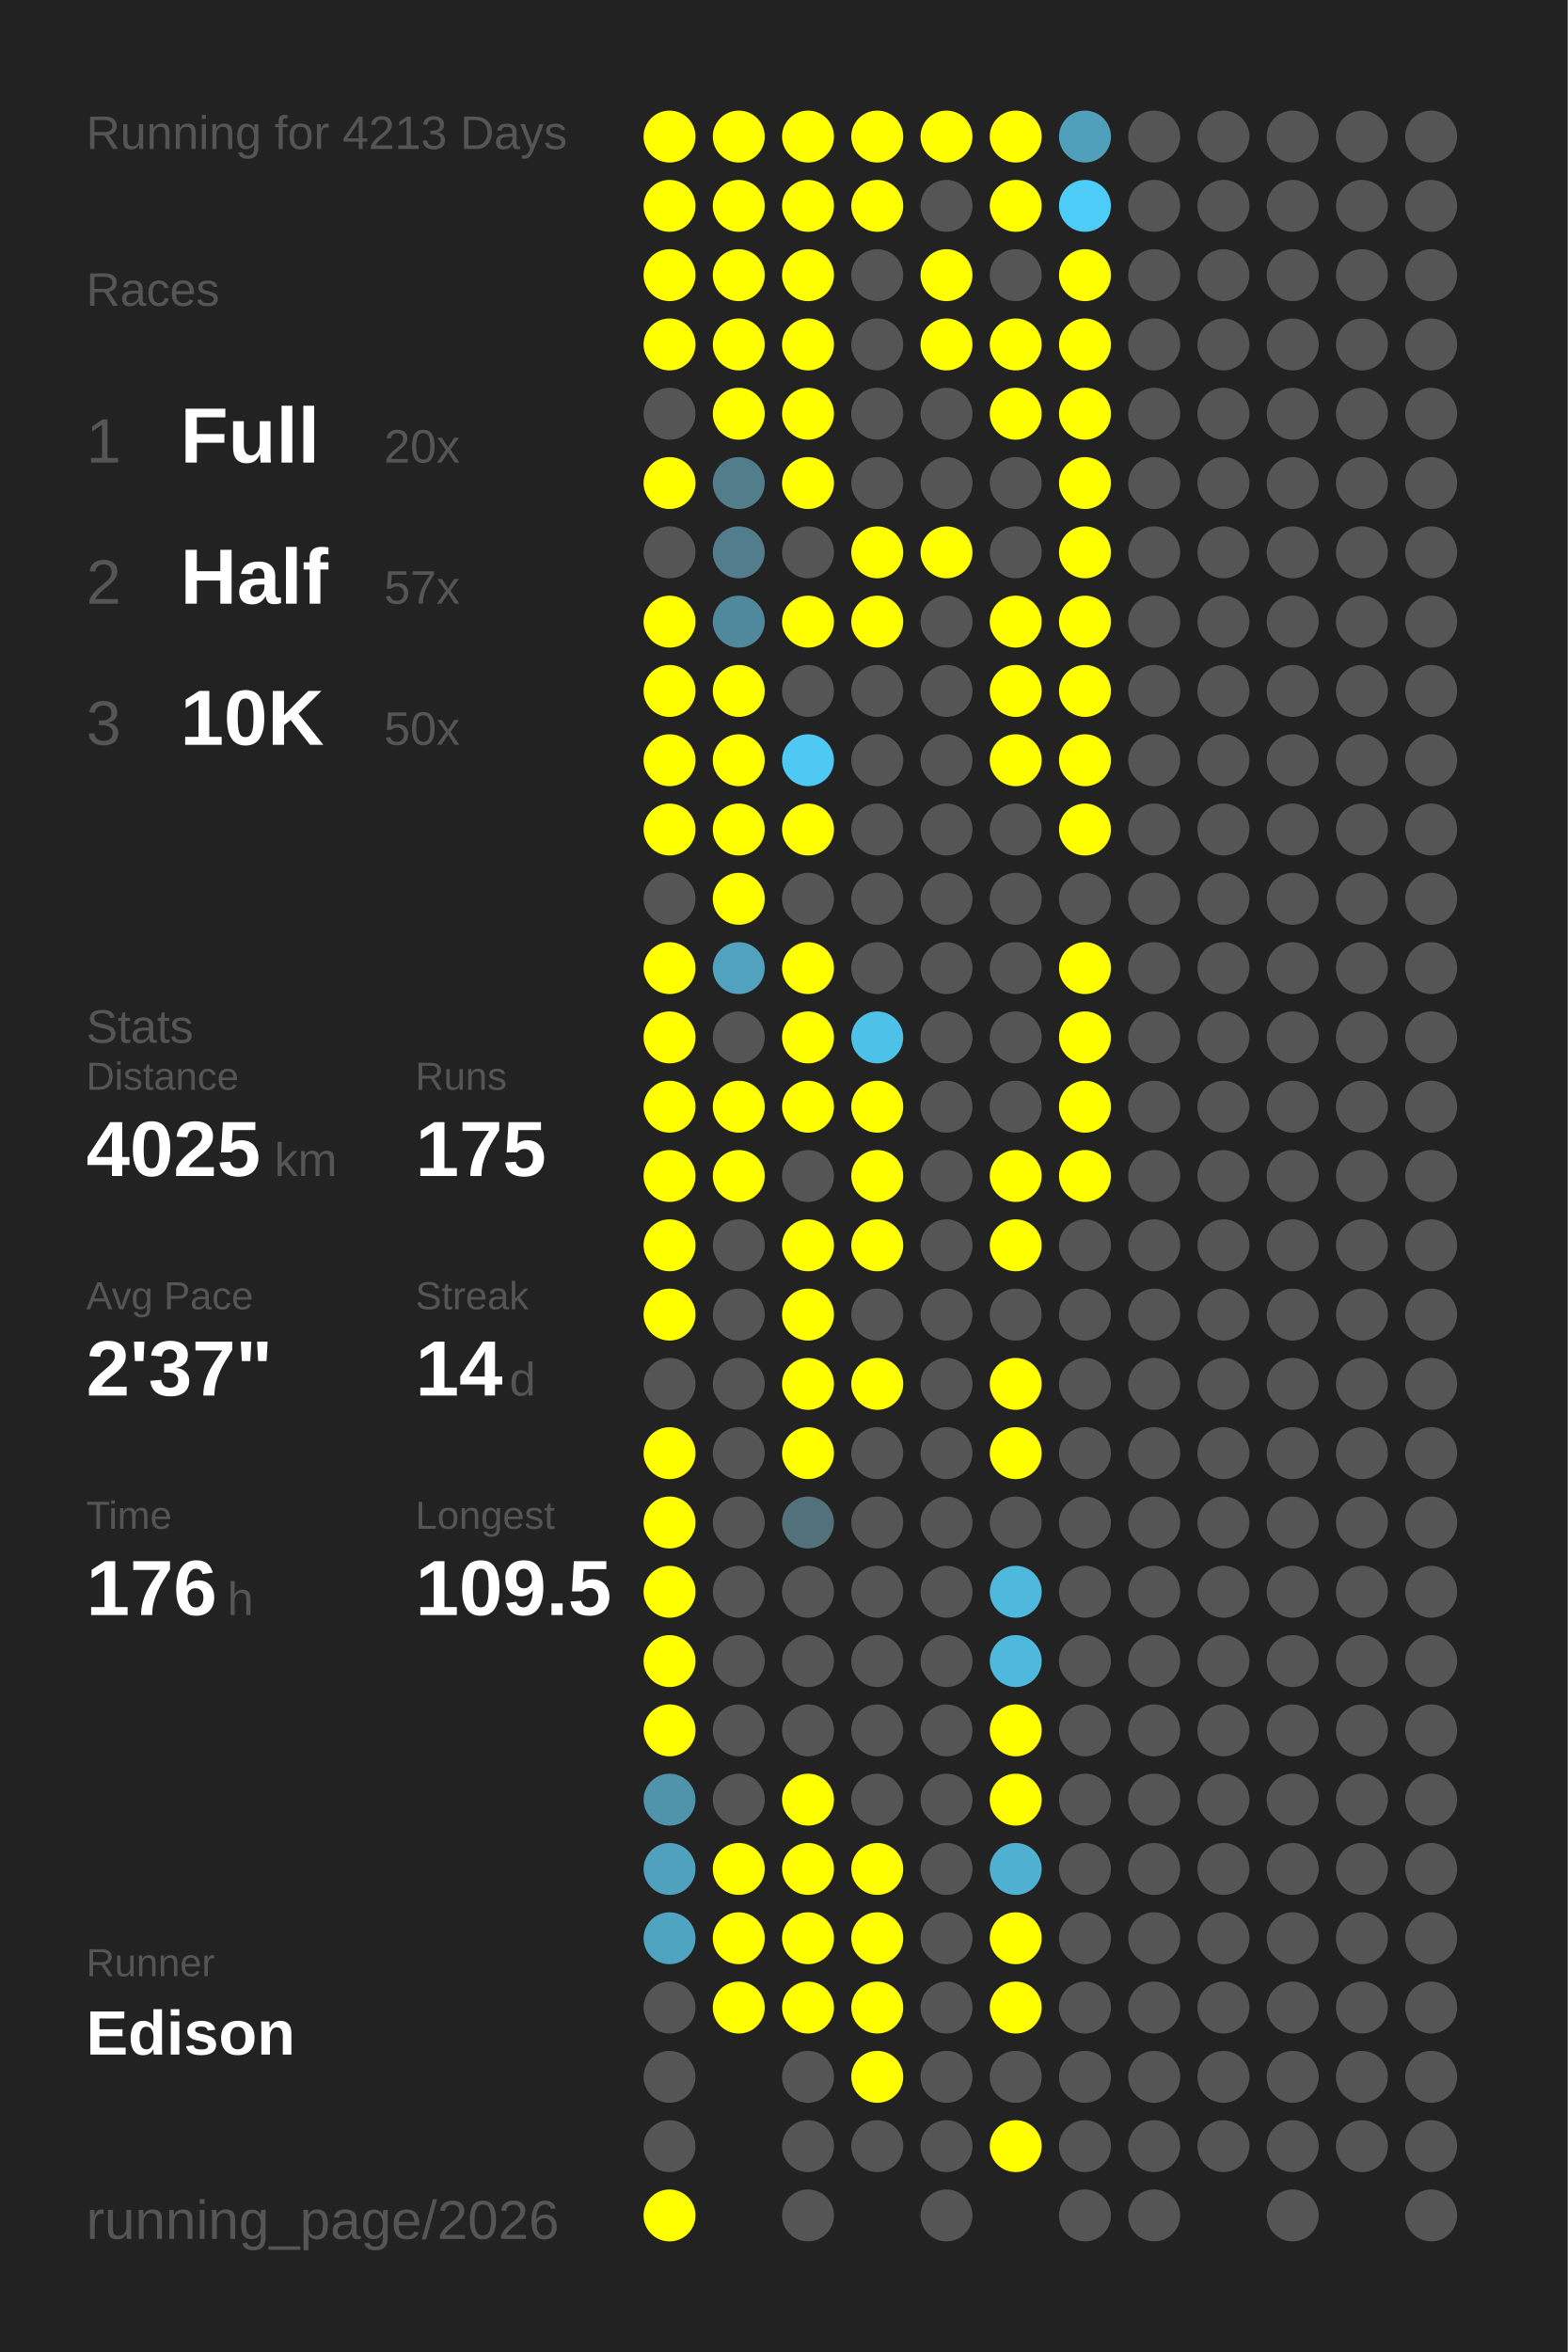
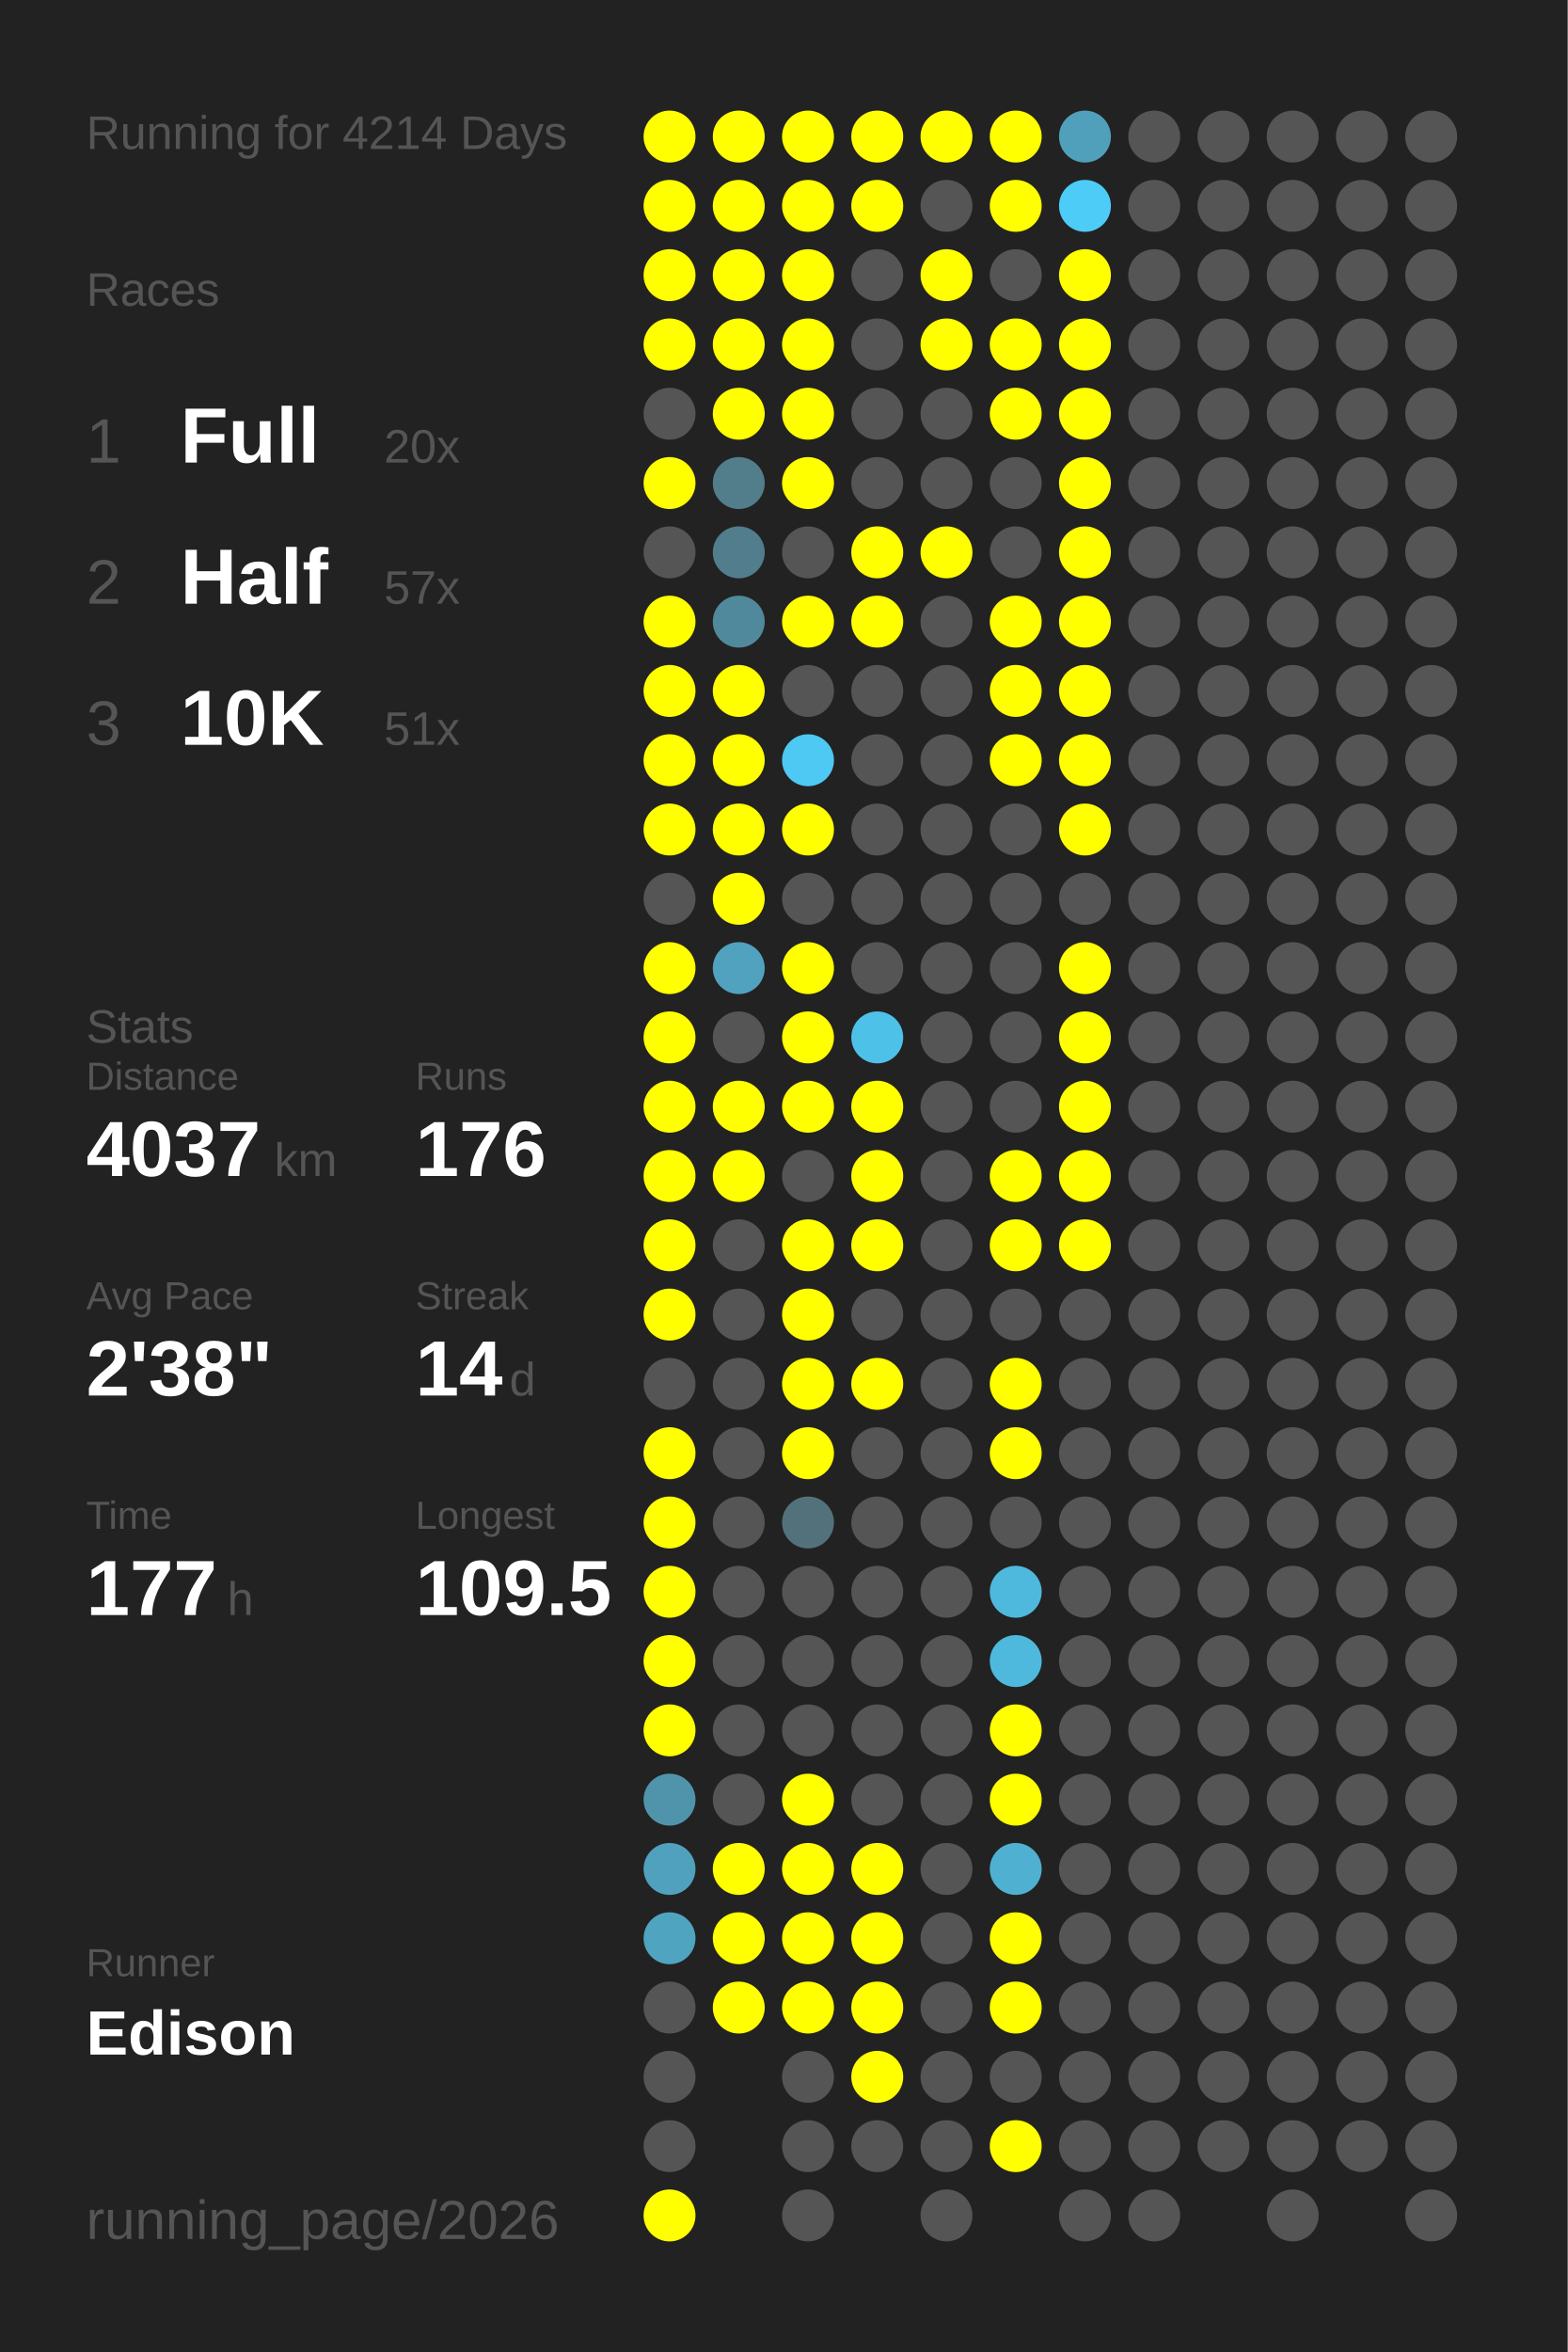
<svg xmlns="http://www.w3.org/2000/svg" baseProfile="full" height="300mm" version="1.1" viewBox="0,0,200,300" width="200mm">
  <defs />
  <rect fill="#222222" height="300" width="200" x="0" y="0" />
-   <text fill="#555555" style="font-size:6px; font-family:Arial;" x="11" y="19">Running for 4213 Days</text>
+   <text fill="#555555" style="font-size:6px; font-family:Arial;" x="11" y="19">Running for 4214 Days</text>
  <text fill="#555555" style="font-size:6px; font-family:Arial;" x="11" y="39">Races</text>
  <text fill="#555555" style="font-size:8px; font-family:Arial;" x="11" y="59">1</text>
  <text fill="#FFFFFF" style="font-size:10px; font-family:Arial; font-weight:bold;" x="23" y="59">Full</text>
  <text fill="#555555" style="font-size:6px; font-family:Arial;" x="49" y="59">20x</text>
  <text fill="#555555" style="font-size:8px; font-family:Arial;" x="11" y="77">2</text>
  <text fill="#FFFFFF" style="font-size:10px; font-family:Arial; font-weight:bold;" x="23" y="77">Half</text>
  <text fill="#555555" style="font-size:6px; font-family:Arial;" x="49" y="77">57x</text>
  <text fill="#555555" style="font-size:8px; font-family:Arial;" x="11" y="95">3</text>
  <text fill="#FFFFFF" style="font-size:10px; font-family:Arial; font-weight:bold;" x="23" y="95">10K</text>
-   <text fill="#555555" style="font-size:6px; font-family:Arial;" x="49" y="95">50x</text>
+   <text fill="#555555" style="font-size:6px; font-family:Arial;" x="49" y="95">51x</text>
  <text fill="#555555" style="font-size:6px; font-family:Arial;" x="11" y="133">Stats</text>
  <text fill="#555555" style="font-size:5px; font-family:Arial;" x="11" y="139">Distance</text>
-   <text fill="#FFFFFF" style="font-size:10px; font-family:Arial; font-weight:bold;" x="11" y="150">4025</text>
+   <text fill="#FFFFFF" style="font-size:10px; font-family:Arial; font-weight:bold;" x="11" y="150">4037</text>
  <text fill="#555555" style="font-size:6px; font-family:Arial;" x="35" y="150">km</text>
  <text fill="#555555" style="font-size:5px; font-family:Arial;" x="53" y="139">Runs</text>
-   <text fill="#FFFFFF" style="font-size:10px; font-family:Arial; font-weight:bold;" x="53" y="150">175</text>
+   <text fill="#FFFFFF" style="font-size:10px; font-family:Arial; font-weight:bold;" x="53" y="150">176</text>
  <text fill="#555555" style="font-size:5px; font-family:Arial;" x="11" y="167">Avg Pace</text>
-   <text fill="#FFFFFF" style="font-size:10px; font-family:Arial; font-weight:bold;" x="11" y="178">2'37"</text>
+   <text fill="#FFFFFF" style="font-size:10px; font-family:Arial; font-weight:bold;" x="11" y="178">2'38"</text>
  <text fill="#555555" style="font-size:5px; font-family:Arial;" x="53" y="167">Streak</text>
  <text fill="#FFFFFF" style="font-size:10px; font-family:Arial; font-weight:bold;" x="53" y="178">14</text>
  <text fill="#555555" style="font-size:6px; font-family:Arial;" x="65" y="178">d</text>
  <text fill="#555555" style="font-size:5px; font-family:Arial;" x="11" y="195">Time</text>
-   <text fill="#FFFFFF" style="font-size:10px; font-family:Arial; font-weight:bold;" x="11" y="206">176</text>
+   <text fill="#FFFFFF" style="font-size:10px; font-family:Arial; font-weight:bold;" x="11" y="206">177</text>
  <text fill="#555555" style="font-size:6px; font-family:Arial;" x="29" y="206">h</text>
  <text fill="#555555" style="font-size:5px; font-family:Arial;" x="53" y="195">Longest</text>
  <text fill="#FFFFFF" style="font-size:10px; font-family:Arial; font-weight:bold;" x="53" y="206">109.5</text>
  <text fill="#555555" style="font-size:5px; font-family:Arial;" x="11" y="252.065">Runner</text>
  <text fill="#FFFFFF" style="font-size:8px; font-family:Arial; font-weight:bold;" x="11" y="262.065">Edison</text>
  <text fill="#555555" style="font-size:7px; font-family:Arial;" x="11" y="285.581">running_page/2026</text>
  <circle cx="85.417" cy="17.419" fill="#FFFF00" r="3.312" />
  <circle cx="85.417" cy="26.258" fill="#FFFF00" r="3.312" />
  <circle cx="85.417" cy="35.097" fill="#FFFF00" r="3.312" />
  <circle cx="85.417" cy="43.935" fill="#FFFF00" r="3.312" />
  <circle cx="85.417" cy="52.774" fill="#555555" r="3.312" />
  <circle cx="85.417" cy="61.613" fill="#FFFF00" r="3.312" />
  <circle cx="85.417" cy="70.452" fill="#555555" r="3.312" />
  <circle cx="85.417" cy="79.29" fill="#FFFF00" r="3.312" />
  <circle cx="85.417" cy="88.129" fill="#FFFF00" r="3.312" />
  <circle cx="85.417" cy="96.968" fill="#FFFF00" r="3.312" />
  <circle cx="85.417" cy="105.806" fill="#FFFF00" r="3.312" />
  <circle cx="85.417" cy="114.645" fill="#555555" r="3.312" />
  <circle cx="85.417" cy="123.484" fill="#FFFF00" r="3.312" />
  <circle cx="85.417" cy="132.323" fill="#FFFF00" r="3.312" />
  <circle cx="85.417" cy="141.161" fill="#FFFF00" r="3.312" />
  <circle cx="85.417" cy="150" fill="#FFFF00" r="3.312" />
  <circle cx="85.417" cy="158.839" fill="#FFFF00" r="3.312" />
  <circle cx="85.417" cy="167.677" fill="#FFFF00" r="3.312" />
  <circle cx="85.417" cy="176.516" fill="#555555" r="3.312" />
  <circle cx="85.417" cy="185.355" fill="#FFFF00" r="3.312" />
  <circle cx="85.417" cy="194.194" fill="#FFFF00" r="3.312" />
  <circle cx="85.417" cy="203.032" fill="#FFFF00" r="3.312" />
  <circle cx="85.417" cy="211.871" fill="#FFFF00" r="3.312" />
  <circle cx="85.417" cy="220.71" fill="#FFFF00" r="3.312" />
  <circle cx="85.417" cy="229.548" fill="#5094ab" r="3.312" />
  <circle cx="85.417" cy="238.387" fill="#50a1bd" r="3.312" />
  <circle cx="85.417" cy="247.226" fill="#4fa4c0" r="3.312" />
  <circle cx="85.417" cy="256.065" fill="#555555" r="3.312" />
  <circle cx="85.417" cy="264.903" fill="#555555" r="3.312" />
  <circle cx="85.417" cy="273.742" fill="#555555" r="3.312" />
  <circle cx="85.417" cy="282.581" fill="#FFFF00" r="3.312" />
  <circle cx="94.25" cy="17.419" fill="#FFFF00" r="3.312" />
  <circle cx="94.25" cy="26.258" fill="#FFFF00" r="3.312" />
  <circle cx="94.25" cy="35.097" fill="#FFFF00" r="3.312" />
  <circle cx="94.25" cy="43.935" fill="#FFFF00" r="3.312" />
  <circle cx="94.25" cy="52.774" fill="#FFFF00" r="3.312" />
  <circle cx="94.25" cy="61.613" fill="#527d8b" r="3.312" />
  <circle cx="94.25" cy="70.452" fill="#527d8c" r="3.312" />
  <circle cx="94.25" cy="79.29" fill="#51899c" r="3.312" />
  <circle cx="94.25" cy="88.129" fill="#FFFF00" r="3.312" />
  <circle cx="94.25" cy="96.968" fill="#FFFF00" r="3.312" />
  <circle cx="94.25" cy="105.806" fill="#FFFF00" r="3.312" />
  <circle cx="94.25" cy="114.645" fill="#FFFF00" r="3.312" />
  <circle cx="94.25" cy="123.484" fill="#50a2be" r="3.312" />
  <circle cx="94.25" cy="132.323" fill="#555555" r="3.312" />
  <circle cx="94.25" cy="141.161" fill="#FFFF00" r="3.312" />
  <circle cx="94.25" cy="150" fill="#FFFF00" r="3.312" />
  <circle cx="94.25" cy="158.839" fill="#555555" r="3.312" />
  <circle cx="94.25" cy="167.677" fill="#555555" r="3.312" />
  <circle cx="94.25" cy="176.516" fill="#555555" r="3.312" />
  <circle cx="94.25" cy="185.355" fill="#555555" r="3.312" />
  <circle cx="94.25" cy="194.194" fill="#555555" r="3.312" />
  <circle cx="94.25" cy="203.032" fill="#555555" r="3.312" />
  <circle cx="94.25" cy="211.871" fill="#555555" r="3.312" />
  <circle cx="94.25" cy="220.71" fill="#555555" r="3.312" />
  <circle cx="94.25" cy="229.548" fill="#555555" r="3.312" />
  <circle cx="94.25" cy="238.387" fill="#FFFF00" r="3.312" />
  <circle cx="94.25" cy="247.226" fill="#FFFF00" r="3.312" />
  <circle cx="94.25" cy="256.065" fill="#FFFF00" r="3.312" />
  <circle cx="103.083" cy="17.419" fill="#FFFF00" r="3.312" />
  <circle cx="103.083" cy="26.258" fill="#FFFF00" r="3.312" />
  <circle cx="103.083" cy="35.097" fill="#FFFF00" r="3.312" />
  <circle cx="103.083" cy="43.935" fill="#FFFF00" r="3.312" />
  <circle cx="103.083" cy="52.774" fill="#FFFF00" r="3.312" />
  <circle cx="103.083" cy="61.613" fill="#FFFF00" r="3.312" />
  <circle cx="103.083" cy="70.452" fill="#555555" r="3.312" />
  <circle cx="103.083" cy="79.29" fill="#FFFF00" r="3.312" />
  <circle cx="103.083" cy="88.129" fill="#555555" r="3.312" />
  <circle cx="103.083" cy="96.968" fill="#4dc9f3" r="3.312" />
  <circle cx="103.083" cy="105.806" fill="#FFFF00" r="3.312" />
  <circle cx="103.083" cy="114.645" fill="#555555" r="3.312" />
  <circle cx="103.083" cy="123.484" fill="#FFFF00" r="3.312" />
  <circle cx="103.083" cy="132.323" fill="#FFFF00" r="3.312" />
  <circle cx="103.083" cy="141.161" fill="#FFFF00" r="3.312" />
  <circle cx="103.083" cy="150" fill="#555555" r="3.312" />
  <circle cx="103.083" cy="158.839" fill="#FFFF00" r="3.312" />
  <circle cx="103.083" cy="167.677" fill="#FFFF00" r="3.312" />
  <circle cx="103.083" cy="176.516" fill="#FFFF00" r="3.312" />
  <circle cx="103.083" cy="185.355" fill="#FFFF00" r="3.312" />
  <circle cx="103.083" cy="194.194" fill="#53717b" r="3.312" />
  <circle cx="103.083" cy="203.032" fill="#555555" r="3.312" />
  <circle cx="103.083" cy="211.871" fill="#555555" r="3.312" />
  <circle cx="103.083" cy="220.71" fill="#555555" r="3.312" />
  <circle cx="103.083" cy="229.548" fill="#FFFF00" r="3.312" />
  <circle cx="103.083" cy="238.387" fill="#FFFF00" r="3.312" />
  <circle cx="103.083" cy="247.226" fill="#FFFF00" r="3.312" />
  <circle cx="103.083" cy="256.065" fill="#FFFF00" r="3.312" />
  <circle cx="103.083" cy="264.903" fill="#555555" r="3.312" />
  <circle cx="103.083" cy="273.742" fill="#555555" r="3.312" />
  <circle cx="103.083" cy="282.581" fill="#555555" r="3.312" />
  <circle cx="111.917" cy="17.419" fill="#FFFF00" r="3.312" />
  <circle cx="111.917" cy="26.258" fill="#FFFF00" r="3.312" />
  <circle cx="111.917" cy="35.097" fill="#555555" r="3.312" />
  <circle cx="111.917" cy="43.935" fill="#555555" r="3.312" />
  <circle cx="111.917" cy="52.774" fill="#555555" r="3.312" />
  <circle cx="111.917" cy="61.613" fill="#555555" r="3.312" />
  <circle cx="111.917" cy="70.452" fill="#FFFF00" r="3.312" />
  <circle cx="111.917" cy="79.29" fill="#FFFF00" r="3.312" />
  <circle cx="111.917" cy="88.129" fill="#555555" r="3.312" />
  <circle cx="111.917" cy="96.968" fill="#555555" r="3.312" />
  <circle cx="111.917" cy="105.806" fill="#555555" r="3.312" />
  <circle cx="111.917" cy="114.645" fill="#555555" r="3.312" />
  <circle cx="111.917" cy="123.484" fill="#555555" r="3.312" />
  <circle cx="111.917" cy="132.323" fill="#4ec1e8" r="3.312" />
  <circle cx="111.917" cy="141.161" fill="#FFFF00" r="3.312" />
  <circle cx="111.917" cy="150" fill="#FFFF00" r="3.312" />
  <circle cx="111.917" cy="158.839" fill="#FFFF00" r="3.312" />
  <circle cx="111.917" cy="167.677" fill="#555555" r="3.312" />
  <circle cx="111.917" cy="176.516" fill="#FFFF00" r="3.312" />
  <circle cx="111.917" cy="185.355" fill="#555555" r="3.312" />
  <circle cx="111.917" cy="194.194" fill="#555555" r="3.312" />
  <circle cx="111.917" cy="203.032" fill="#555555" r="3.312" />
  <circle cx="111.917" cy="211.871" fill="#555555" r="3.312" />
  <circle cx="111.917" cy="220.71" fill="#555555" r="3.312" />
  <circle cx="111.917" cy="229.548" fill="#555555" r="3.312" />
  <circle cx="111.917" cy="238.387" fill="#FFFF00" r="3.312" />
  <circle cx="111.917" cy="247.226" fill="#FFFF00" r="3.312" />
  <circle cx="111.917" cy="256.065" fill="#FFFF00" r="3.312" />
  <circle cx="111.917" cy="264.903" fill="#FFFF00" r="3.312" />
  <circle cx="111.917" cy="273.742" fill="#555555" r="3.312" />
  <circle cx="120.75" cy="17.419" fill="#FFFF00" r="3.312" />
  <circle cx="120.75" cy="26.258" fill="#555555" r="3.312" />
  <circle cx="120.75" cy="35.097" fill="#FFFF00" r="3.312" />
  <circle cx="120.75" cy="43.935" fill="#FFFF00" r="3.312" />
  <circle cx="120.75" cy="52.774" fill="#555555" r="3.312" />
  <circle cx="120.75" cy="61.613" fill="#555555" r="3.312" />
  <circle cx="120.75" cy="70.452" fill="#FFFF00" r="3.312" />
  <circle cx="120.75" cy="79.29" fill="#555555" r="3.312" />
  <circle cx="120.75" cy="88.129" fill="#555555" r="3.312" />
  <circle cx="120.75" cy="96.968" fill="#555555" r="3.312" />
  <circle cx="120.75" cy="105.806" fill="#555555" r="3.312" />
  <circle cx="120.75" cy="114.645" fill="#555555" r="3.312" />
  <circle cx="120.75" cy="123.484" fill="#555555" r="3.312" />
  <circle cx="120.75" cy="132.323" fill="#555555" r="3.312" />
  <circle cx="120.75" cy="141.161" fill="#555555" r="3.312" />
  <circle cx="120.75" cy="150" fill="#555555" r="3.312" />
  <circle cx="120.75" cy="158.839" fill="#555555" r="3.312" />
  <circle cx="120.75" cy="167.677" fill="#555555" r="3.312" />
  <circle cx="120.75" cy="176.516" fill="#555555" r="3.312" />
  <circle cx="120.75" cy="185.355" fill="#555555" r="3.312" />
  <circle cx="120.75" cy="194.194" fill="#555555" r="3.312" />
  <circle cx="120.75" cy="203.032" fill="#555555" r="3.312" />
  <circle cx="120.75" cy="211.871" fill="#555555" r="3.312" />
  <circle cx="120.75" cy="220.71" fill="#555555" r="3.312" />
  <circle cx="120.75" cy="229.548" fill="#555555" r="3.312" />
  <circle cx="120.75" cy="238.387" fill="#555555" r="3.312" />
  <circle cx="120.75" cy="247.226" fill="#555555" r="3.312" />
  <circle cx="120.75" cy="256.065" fill="#555555" r="3.312" />
  <circle cx="120.75" cy="264.903" fill="#555555" r="3.312" />
  <circle cx="120.75" cy="273.742" fill="#555555" r="3.312" />
  <circle cx="120.75" cy="282.581" fill="#555555" r="3.312" />
  <circle cx="129.583" cy="17.419" fill="#FFFF00" r="3.312" />
  <circle cx="129.583" cy="26.258" fill="#FFFF00" r="3.312" />
  <circle cx="129.583" cy="35.097" fill="#555555" r="3.312" />
  <circle cx="129.583" cy="43.935" fill="#FFFF00" r="3.312" />
  <circle cx="129.583" cy="52.774" fill="#FFFF00" r="3.312" />
  <circle cx="129.583" cy="61.613" fill="#555555" r="3.312" />
  <circle cx="129.583" cy="70.452" fill="#555555" r="3.312" />
  <circle cx="129.583" cy="79.29" fill="#FFFF00" r="3.312" />
  <circle cx="129.583" cy="88.129" fill="#FFFF00" r="3.312" />
  <circle cx="129.583" cy="96.968" fill="#FFFF00" r="3.312" />
  <circle cx="129.583" cy="105.806" fill="#555555" r="3.312" />
  <circle cx="129.583" cy="114.645" fill="#555555" r="3.312" />
  <circle cx="129.583" cy="123.484" fill="#555555" r="3.312" />
  <circle cx="129.583" cy="132.323" fill="#555555" r="3.312" />
  <circle cx="129.583" cy="141.161" fill="#555555" r="3.312" />
  <circle cx="129.583" cy="150" fill="#FFFF00" r="3.312" />
  <circle cx="129.583" cy="158.839" fill="#FFFF00" r="3.312" />
  <circle cx="129.583" cy="167.677" fill="#555555" r="3.312" />
  <circle cx="129.583" cy="176.516" fill="#FFFF00" r="3.312" />
  <circle cx="129.583" cy="185.355" fill="#FFFF00" r="3.312" />
  <circle cx="129.583" cy="194.194" fill="#555555" r="3.312" />
  <circle cx="129.583" cy="203.032" fill="#4eb9dd" r="3.312" />
  <circle cx="129.583" cy="211.871" fill="#4eb9dd" r="3.312" />
  <circle cx="129.583" cy="220.71" fill="#FFFF00" r="3.312" />
  <circle cx="129.583" cy="229.548" fill="#FFFF00" r="3.312" />
  <circle cx="129.583" cy="238.387" fill="#4fb0d1" r="3.312" />
  <circle cx="129.583" cy="247.226" fill="#FFFF00" r="3.312" />
  <circle cx="129.583" cy="256.065" fill="#FFFF00" r="3.312" />
  <circle cx="129.583" cy="264.903" fill="#555555" r="3.312" />
  <circle cx="129.583" cy="273.742" fill="#FFFF00" r="3.312" />
  <circle cx="138.417" cy="17.419" fill="#50a0bb" r="3.312" />
  <circle cx="138.417" cy="26.258" fill="#4dccf7" r="3.312" />
  <circle cx="138.417" cy="35.097" fill="#FFFF00" r="3.312" />
  <circle cx="138.417" cy="43.935" fill="#FFFF00" r="3.312" />
  <circle cx="138.417" cy="52.774" fill="#FFFF00" r="3.312" />
  <circle cx="138.417" cy="61.613" fill="#FFFF00" r="3.312" />
  <circle cx="138.417" cy="70.452" fill="#FFFF00" r="3.312" />
  <circle cx="138.417" cy="79.29" fill="#FFFF00" r="3.312" />
  <circle cx="138.417" cy="88.129" fill="#FFFF00" r="3.312" />
  <circle cx="138.417" cy="96.968" fill="#FFFF00" r="3.312" />
  <circle cx="138.417" cy="105.806" fill="#FFFF00" r="3.312" />
  <circle cx="138.417" cy="114.645" fill="#555555" r="3.312" />
  <circle cx="138.417" cy="123.484" fill="#FFFF00" r="3.312" />
  <circle cx="138.417" cy="132.323" fill="#FFFF00" r="3.312" />
  <circle cx="138.417" cy="141.161" fill="#FFFF00" r="3.312" />
  <circle cx="138.417" cy="150" fill="#FFFF00" r="3.312" />
-   <circle cx="138.417" cy="158.839" fill="#555555" r="3.312" />
+   <circle cx="138.417" cy="158.839" fill="#FFFF00" r="3.312" />
  <circle cx="138.417" cy="167.677" fill="#555555" r="3.312" />
  <circle cx="138.417" cy="176.516" fill="#555555" r="3.312" />
  <circle cx="138.417" cy="185.355" fill="#555555" r="3.312" />
  <circle cx="138.417" cy="194.194" fill="#555555" r="3.312" />
  <circle cx="138.417" cy="203.032" fill="#555555" r="3.312" />
  <circle cx="138.417" cy="211.871" fill="#555555" r="3.312" />
  <circle cx="138.417" cy="220.71" fill="#555555" r="3.312" />
  <circle cx="138.417" cy="229.548" fill="#555555" r="3.312" />
  <circle cx="138.417" cy="238.387" fill="#555555" r="3.312" />
  <circle cx="138.417" cy="247.226" fill="#555555" r="3.312" />
  <circle cx="138.417" cy="256.065" fill="#555555" r="3.312" />
  <circle cx="138.417" cy="264.903" fill="#555555" r="3.312" />
  <circle cx="138.417" cy="273.742" fill="#555555" r="3.312" />
  <circle cx="138.417" cy="282.581" fill="#555555" r="3.312" />
  <circle cx="147.25" cy="17.419" fill="#555555" r="3.312" />
  <circle cx="147.25" cy="26.258" fill="#555555" r="3.312" />
  <circle cx="147.25" cy="35.097" fill="#555555" r="3.312" />
  <circle cx="147.25" cy="43.935" fill="#555555" r="3.312" />
  <circle cx="147.25" cy="52.774" fill="#555555" r="3.312" />
  <circle cx="147.25" cy="61.613" fill="#555555" r="3.312" />
  <circle cx="147.25" cy="70.452" fill="#555555" r="3.312" />
  <circle cx="147.25" cy="79.29" fill="#555555" r="3.312" />
  <circle cx="147.25" cy="88.129" fill="#555555" r="3.312" />
  <circle cx="147.25" cy="96.968" fill="#555555" r="3.312" />
  <circle cx="147.25" cy="105.806" fill="#555555" r="3.312" />
  <circle cx="147.25" cy="114.645" fill="#555555" r="3.312" />
  <circle cx="147.25" cy="123.484" fill="#555555" r="3.312" />
  <circle cx="147.25" cy="132.323" fill="#555555" r="3.312" />
  <circle cx="147.25" cy="141.161" fill="#555555" r="3.312" />
  <circle cx="147.25" cy="150" fill="#555555" r="3.312" />
  <circle cx="147.25" cy="158.839" fill="#555555" r="3.312" />
  <circle cx="147.25" cy="167.677" fill="#555555" r="3.312" />
  <circle cx="147.25" cy="176.516" fill="#555555" r="3.312" />
  <circle cx="147.25" cy="185.355" fill="#555555" r="3.312" />
  <circle cx="147.25" cy="194.194" fill="#555555" r="3.312" />
  <circle cx="147.25" cy="203.032" fill="#555555" r="3.312" />
  <circle cx="147.25" cy="211.871" fill="#555555" r="3.312" />
  <circle cx="147.25" cy="220.71" fill="#555555" r="3.312" />
  <circle cx="147.25" cy="229.548" fill="#555555" r="3.312" />
  <circle cx="147.25" cy="238.387" fill="#555555" r="3.312" />
  <circle cx="147.25" cy="247.226" fill="#555555" r="3.312" />
  <circle cx="147.25" cy="256.065" fill="#555555" r="3.312" />
  <circle cx="147.25" cy="264.903" fill="#555555" r="3.312" />
  <circle cx="147.25" cy="273.742" fill="#555555" r="3.312" />
  <circle cx="147.25" cy="282.581" fill="#555555" r="3.312" />
  <circle cx="156.083" cy="17.419" fill="#555555" r="3.312" />
  <circle cx="156.083" cy="26.258" fill="#555555" r="3.312" />
  <circle cx="156.083" cy="35.097" fill="#555555" r="3.312" />
  <circle cx="156.083" cy="43.935" fill="#555555" r="3.312" />
  <circle cx="156.083" cy="52.774" fill="#555555" r="3.312" />
  <circle cx="156.083" cy="61.613" fill="#555555" r="3.312" />
  <circle cx="156.083" cy="70.452" fill="#555555" r="3.312" />
  <circle cx="156.083" cy="79.29" fill="#555555" r="3.312" />
  <circle cx="156.083" cy="88.129" fill="#555555" r="3.312" />
  <circle cx="156.083" cy="96.968" fill="#555555" r="3.312" />
  <circle cx="156.083" cy="105.806" fill="#555555" r="3.312" />
  <circle cx="156.083" cy="114.645" fill="#555555" r="3.312" />
  <circle cx="156.083" cy="123.484" fill="#555555" r="3.312" />
  <circle cx="156.083" cy="132.323" fill="#555555" r="3.312" />
  <circle cx="156.083" cy="141.161" fill="#555555" r="3.312" />
  <circle cx="156.083" cy="150" fill="#555555" r="3.312" />
  <circle cx="156.083" cy="158.839" fill="#555555" r="3.312" />
  <circle cx="156.083" cy="167.677" fill="#555555" r="3.312" />
  <circle cx="156.083" cy="176.516" fill="#555555" r="3.312" />
  <circle cx="156.083" cy="185.355" fill="#555555" r="3.312" />
  <circle cx="156.083" cy="194.194" fill="#555555" r="3.312" />
  <circle cx="156.083" cy="203.032" fill="#555555" r="3.312" />
  <circle cx="156.083" cy="211.871" fill="#555555" r="3.312" />
  <circle cx="156.083" cy="220.71" fill="#555555" r="3.312" />
  <circle cx="156.083" cy="229.548" fill="#555555" r="3.312" />
  <circle cx="156.083" cy="238.387" fill="#555555" r="3.312" />
  <circle cx="156.083" cy="247.226" fill="#555555" r="3.312" />
  <circle cx="156.083" cy="256.065" fill="#555555" r="3.312" />
  <circle cx="156.083" cy="264.903" fill="#555555" r="3.312" />
  <circle cx="156.083" cy="273.742" fill="#555555" r="3.312" />
  <circle cx="164.917" cy="17.419" fill="#555555" r="3.312" />
  <circle cx="164.917" cy="26.258" fill="#555555" r="3.312" />
  <circle cx="164.917" cy="35.097" fill="#555555" r="3.312" />
  <circle cx="164.917" cy="43.935" fill="#555555" r="3.312" />
  <circle cx="164.917" cy="52.774" fill="#555555" r="3.312" />
  <circle cx="164.917" cy="61.613" fill="#555555" r="3.312" />
  <circle cx="164.917" cy="70.452" fill="#555555" r="3.312" />
  <circle cx="164.917" cy="79.29" fill="#555555" r="3.312" />
  <circle cx="164.917" cy="88.129" fill="#555555" r="3.312" />
  <circle cx="164.917" cy="96.968" fill="#555555" r="3.312" />
  <circle cx="164.917" cy="105.806" fill="#555555" r="3.312" />
  <circle cx="164.917" cy="114.645" fill="#555555" r="3.312" />
  <circle cx="164.917" cy="123.484" fill="#555555" r="3.312" />
  <circle cx="164.917" cy="132.323" fill="#555555" r="3.312" />
  <circle cx="164.917" cy="141.161" fill="#555555" r="3.312" />
  <circle cx="164.917" cy="150" fill="#555555" r="3.312" />
  <circle cx="164.917" cy="158.839" fill="#555555" r="3.312" />
  <circle cx="164.917" cy="167.677" fill="#555555" r="3.312" />
  <circle cx="164.917" cy="176.516" fill="#555555" r="3.312" />
  <circle cx="164.917" cy="185.355" fill="#555555" r="3.312" />
  <circle cx="164.917" cy="194.194" fill="#555555" r="3.312" />
  <circle cx="164.917" cy="203.032" fill="#555555" r="3.312" />
  <circle cx="164.917" cy="211.871" fill="#555555" r="3.312" />
  <circle cx="164.917" cy="220.71" fill="#555555" r="3.312" />
  <circle cx="164.917" cy="229.548" fill="#555555" r="3.312" />
  <circle cx="164.917" cy="238.387" fill="#555555" r="3.312" />
  <circle cx="164.917" cy="247.226" fill="#555555" r="3.312" />
  <circle cx="164.917" cy="256.065" fill="#555555" r="3.312" />
  <circle cx="164.917" cy="264.903" fill="#555555" r="3.312" />
  <circle cx="164.917" cy="273.742" fill="#555555" r="3.312" />
  <circle cx="164.917" cy="282.581" fill="#555555" r="3.312" />
  <circle cx="173.75" cy="17.419" fill="#555555" r="3.312" />
  <circle cx="173.75" cy="26.258" fill="#555555" r="3.312" />
  <circle cx="173.75" cy="35.097" fill="#555555" r="3.312" />
  <circle cx="173.75" cy="43.935" fill="#555555" r="3.312" />
  <circle cx="173.75" cy="52.774" fill="#555555" r="3.312" />
  <circle cx="173.75" cy="61.613" fill="#555555" r="3.312" />
  <circle cx="173.75" cy="70.452" fill="#555555" r="3.312" />
  <circle cx="173.75" cy="79.29" fill="#555555" r="3.312" />
  <circle cx="173.75" cy="88.129" fill="#555555" r="3.312" />
  <circle cx="173.75" cy="96.968" fill="#555555" r="3.312" />
  <circle cx="173.75" cy="105.806" fill="#555555" r="3.312" />
  <circle cx="173.75" cy="114.645" fill="#555555" r="3.312" />
  <circle cx="173.75" cy="123.484" fill="#555555" r="3.312" />
  <circle cx="173.75" cy="132.323" fill="#555555" r="3.312" />
  <circle cx="173.75" cy="141.161" fill="#555555" r="3.312" />
  <circle cx="173.75" cy="150" fill="#555555" r="3.312" />
  <circle cx="173.75" cy="158.839" fill="#555555" r="3.312" />
  <circle cx="173.75" cy="167.677" fill="#555555" r="3.312" />
  <circle cx="173.75" cy="176.516" fill="#555555" r="3.312" />
  <circle cx="173.75" cy="185.355" fill="#555555" r="3.312" />
  <circle cx="173.75" cy="194.194" fill="#555555" r="3.312" />
  <circle cx="173.75" cy="203.032" fill="#555555" r="3.312" />
  <circle cx="173.75" cy="211.871" fill="#555555" r="3.312" />
  <circle cx="173.75" cy="220.71" fill="#555555" r="3.312" />
  <circle cx="173.75" cy="229.548" fill="#555555" r="3.312" />
  <circle cx="173.75" cy="238.387" fill="#555555" r="3.312" />
  <circle cx="173.75" cy="247.226" fill="#555555" r="3.312" />
  <circle cx="173.75" cy="256.065" fill="#555555" r="3.312" />
  <circle cx="173.75" cy="264.903" fill="#555555" r="3.312" />
  <circle cx="173.75" cy="273.742" fill="#555555" r="3.312" />
  <circle cx="182.583" cy="17.419" fill="#555555" r="3.312" />
  <circle cx="182.583" cy="26.258" fill="#555555" r="3.312" />
  <circle cx="182.583" cy="35.097" fill="#555555" r="3.312" />
  <circle cx="182.583" cy="43.935" fill="#555555" r="3.312" />
  <circle cx="182.583" cy="52.774" fill="#555555" r="3.312" />
  <circle cx="182.583" cy="61.613" fill="#555555" r="3.312" />
  <circle cx="182.583" cy="70.452" fill="#555555" r="3.312" />
  <circle cx="182.583" cy="79.29" fill="#555555" r="3.312" />
  <circle cx="182.583" cy="88.129" fill="#555555" r="3.312" />
  <circle cx="182.583" cy="96.968" fill="#555555" r="3.312" />
  <circle cx="182.583" cy="105.806" fill="#555555" r="3.312" />
  <circle cx="182.583" cy="114.645" fill="#555555" r="3.312" />
  <circle cx="182.583" cy="123.484" fill="#555555" r="3.312" />
  <circle cx="182.583" cy="132.323" fill="#555555" r="3.312" />
  <circle cx="182.583" cy="141.161" fill="#555555" r="3.312" />
  <circle cx="182.583" cy="150" fill="#555555" r="3.312" />
  <circle cx="182.583" cy="158.839" fill="#555555" r="3.312" />
  <circle cx="182.583" cy="167.677" fill="#555555" r="3.312" />
  <circle cx="182.583" cy="176.516" fill="#555555" r="3.312" />
  <circle cx="182.583" cy="185.355" fill="#555555" r="3.312" />
  <circle cx="182.583" cy="194.194" fill="#555555" r="3.312" />
  <circle cx="182.583" cy="203.032" fill="#555555" r="3.312" />
  <circle cx="182.583" cy="211.871" fill="#555555" r="3.312" />
  <circle cx="182.583" cy="220.71" fill="#555555" r="3.312" />
  <circle cx="182.583" cy="229.548" fill="#555555" r="3.312" />
  <circle cx="182.583" cy="238.387" fill="#555555" r="3.312" />
  <circle cx="182.583" cy="247.226" fill="#555555" r="3.312" />
  <circle cx="182.583" cy="256.065" fill="#555555" r="3.312" />
  <circle cx="182.583" cy="264.903" fill="#555555" r="3.312" />
  <circle cx="182.583" cy="273.742" fill="#555555" r="3.312" />
  <circle cx="182.583" cy="282.581" fill="#555555" r="3.312" />
</svg>
